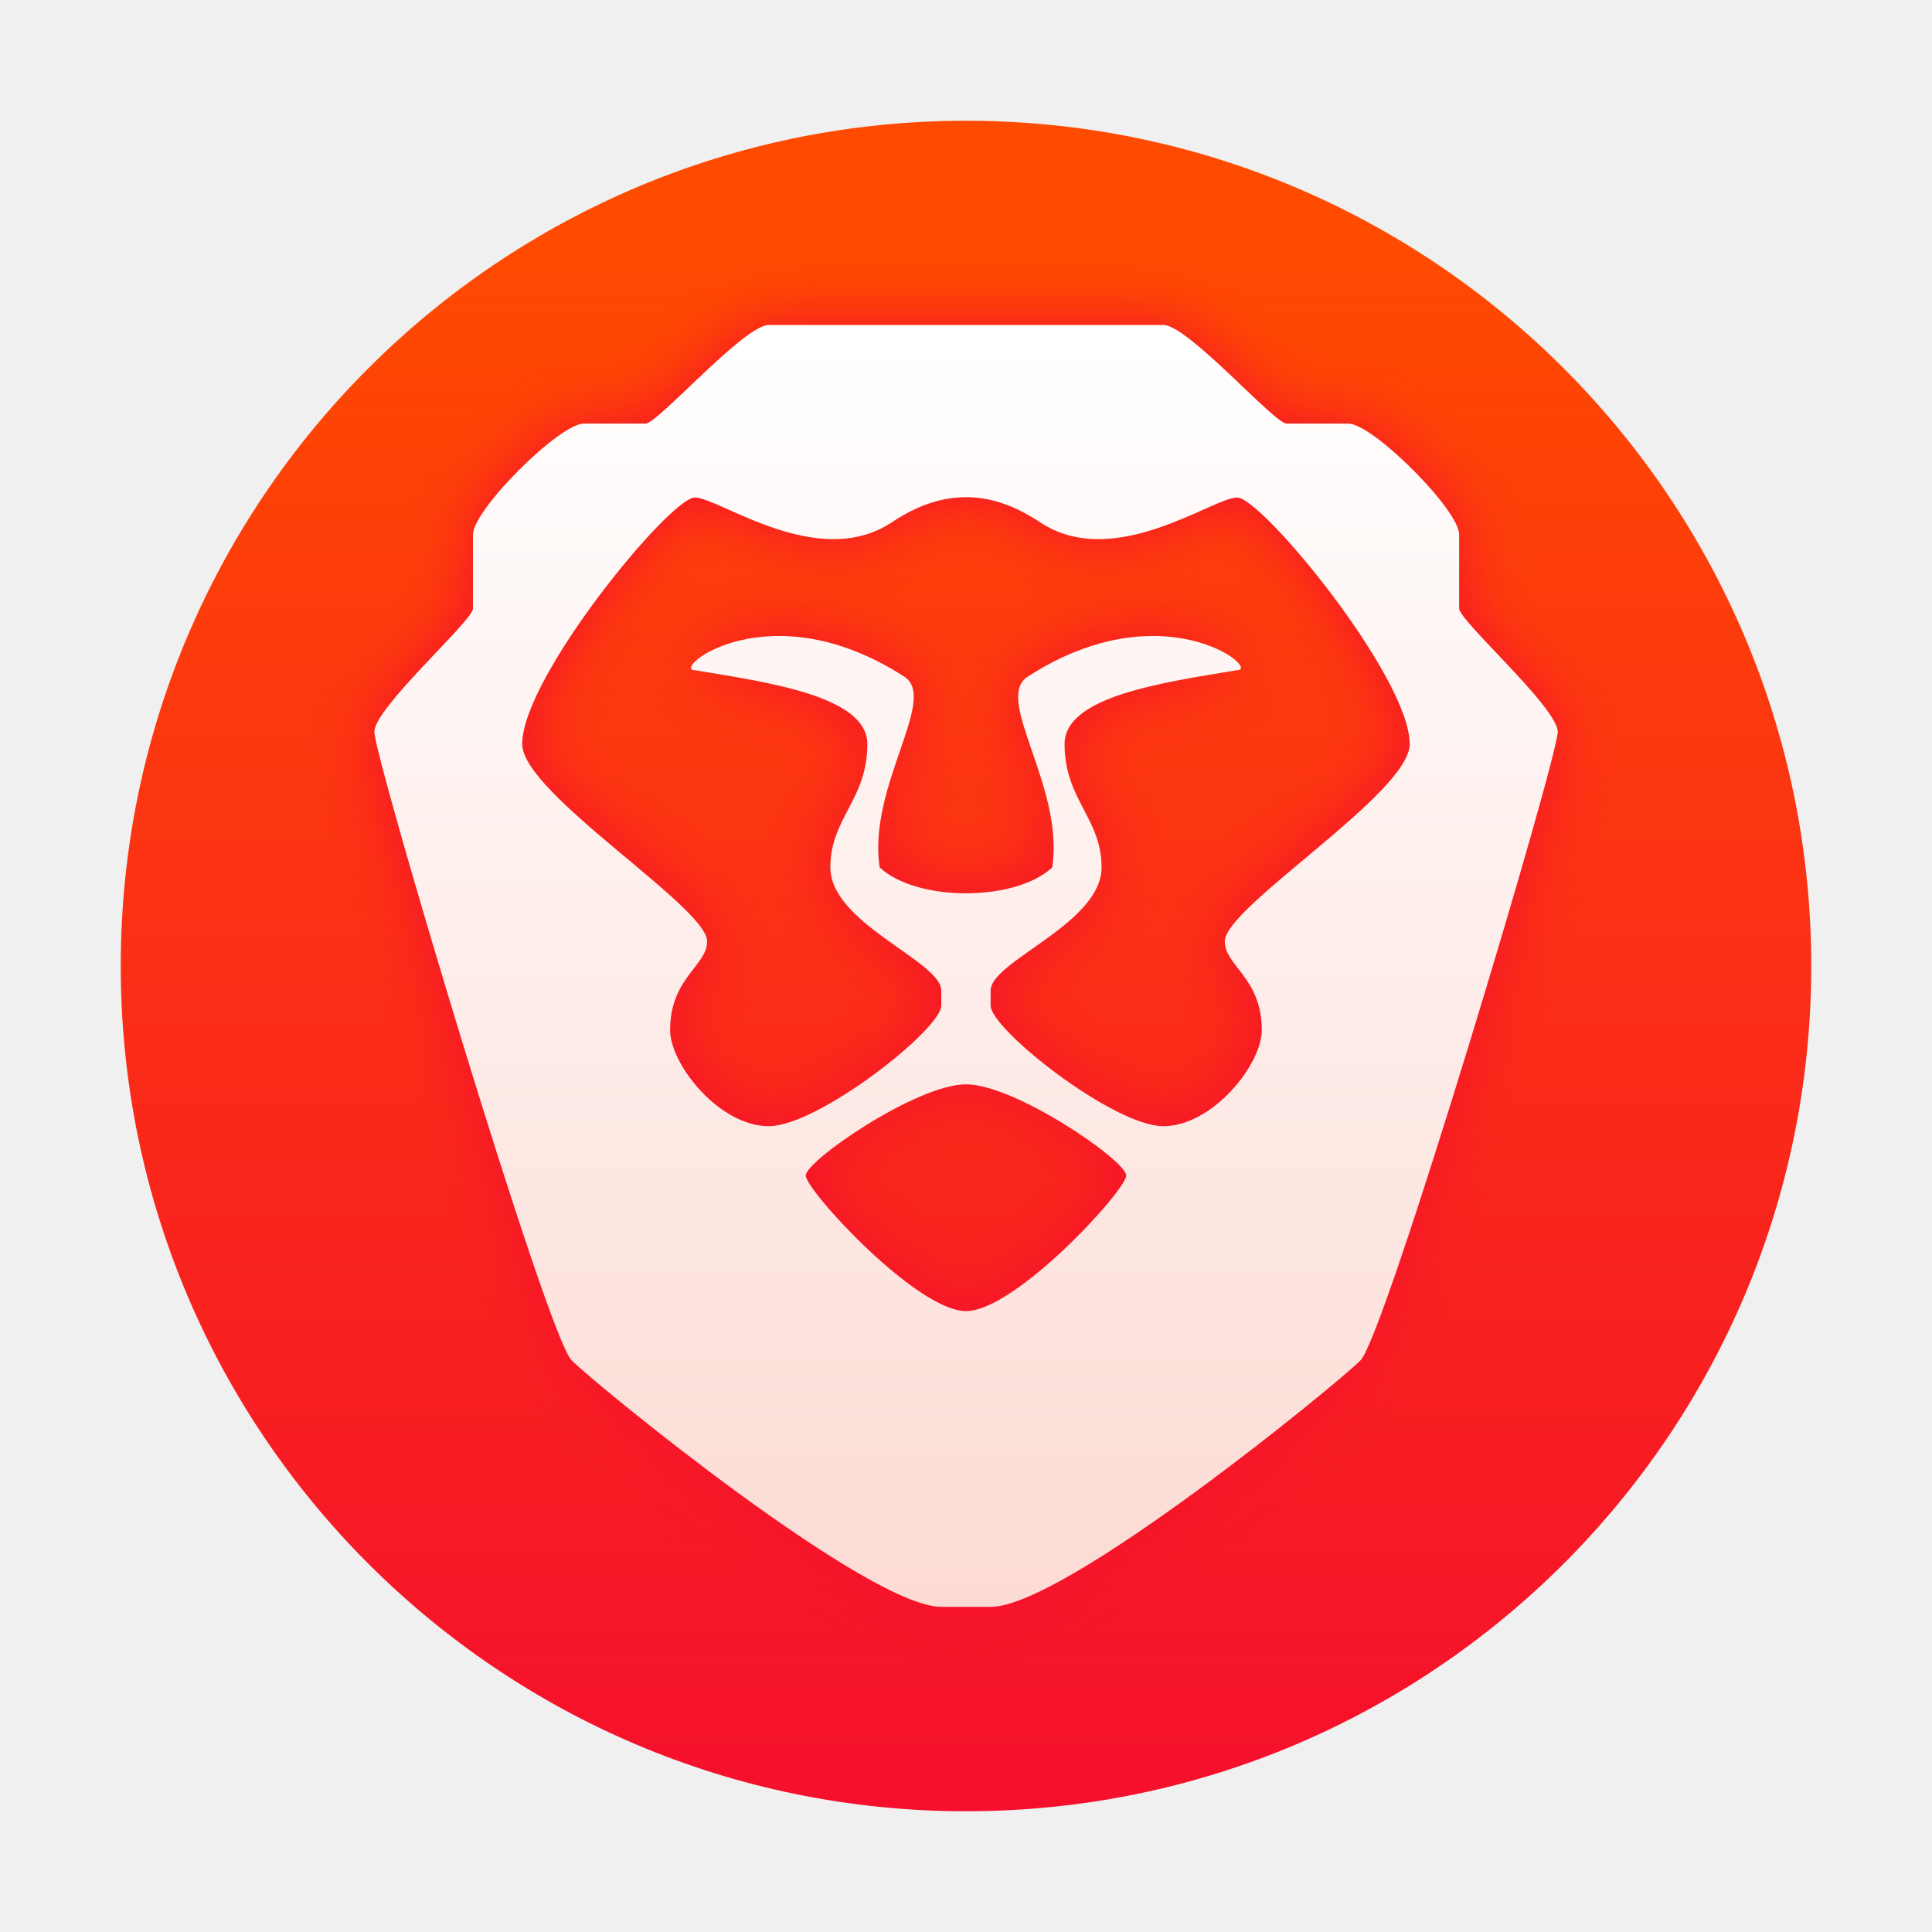
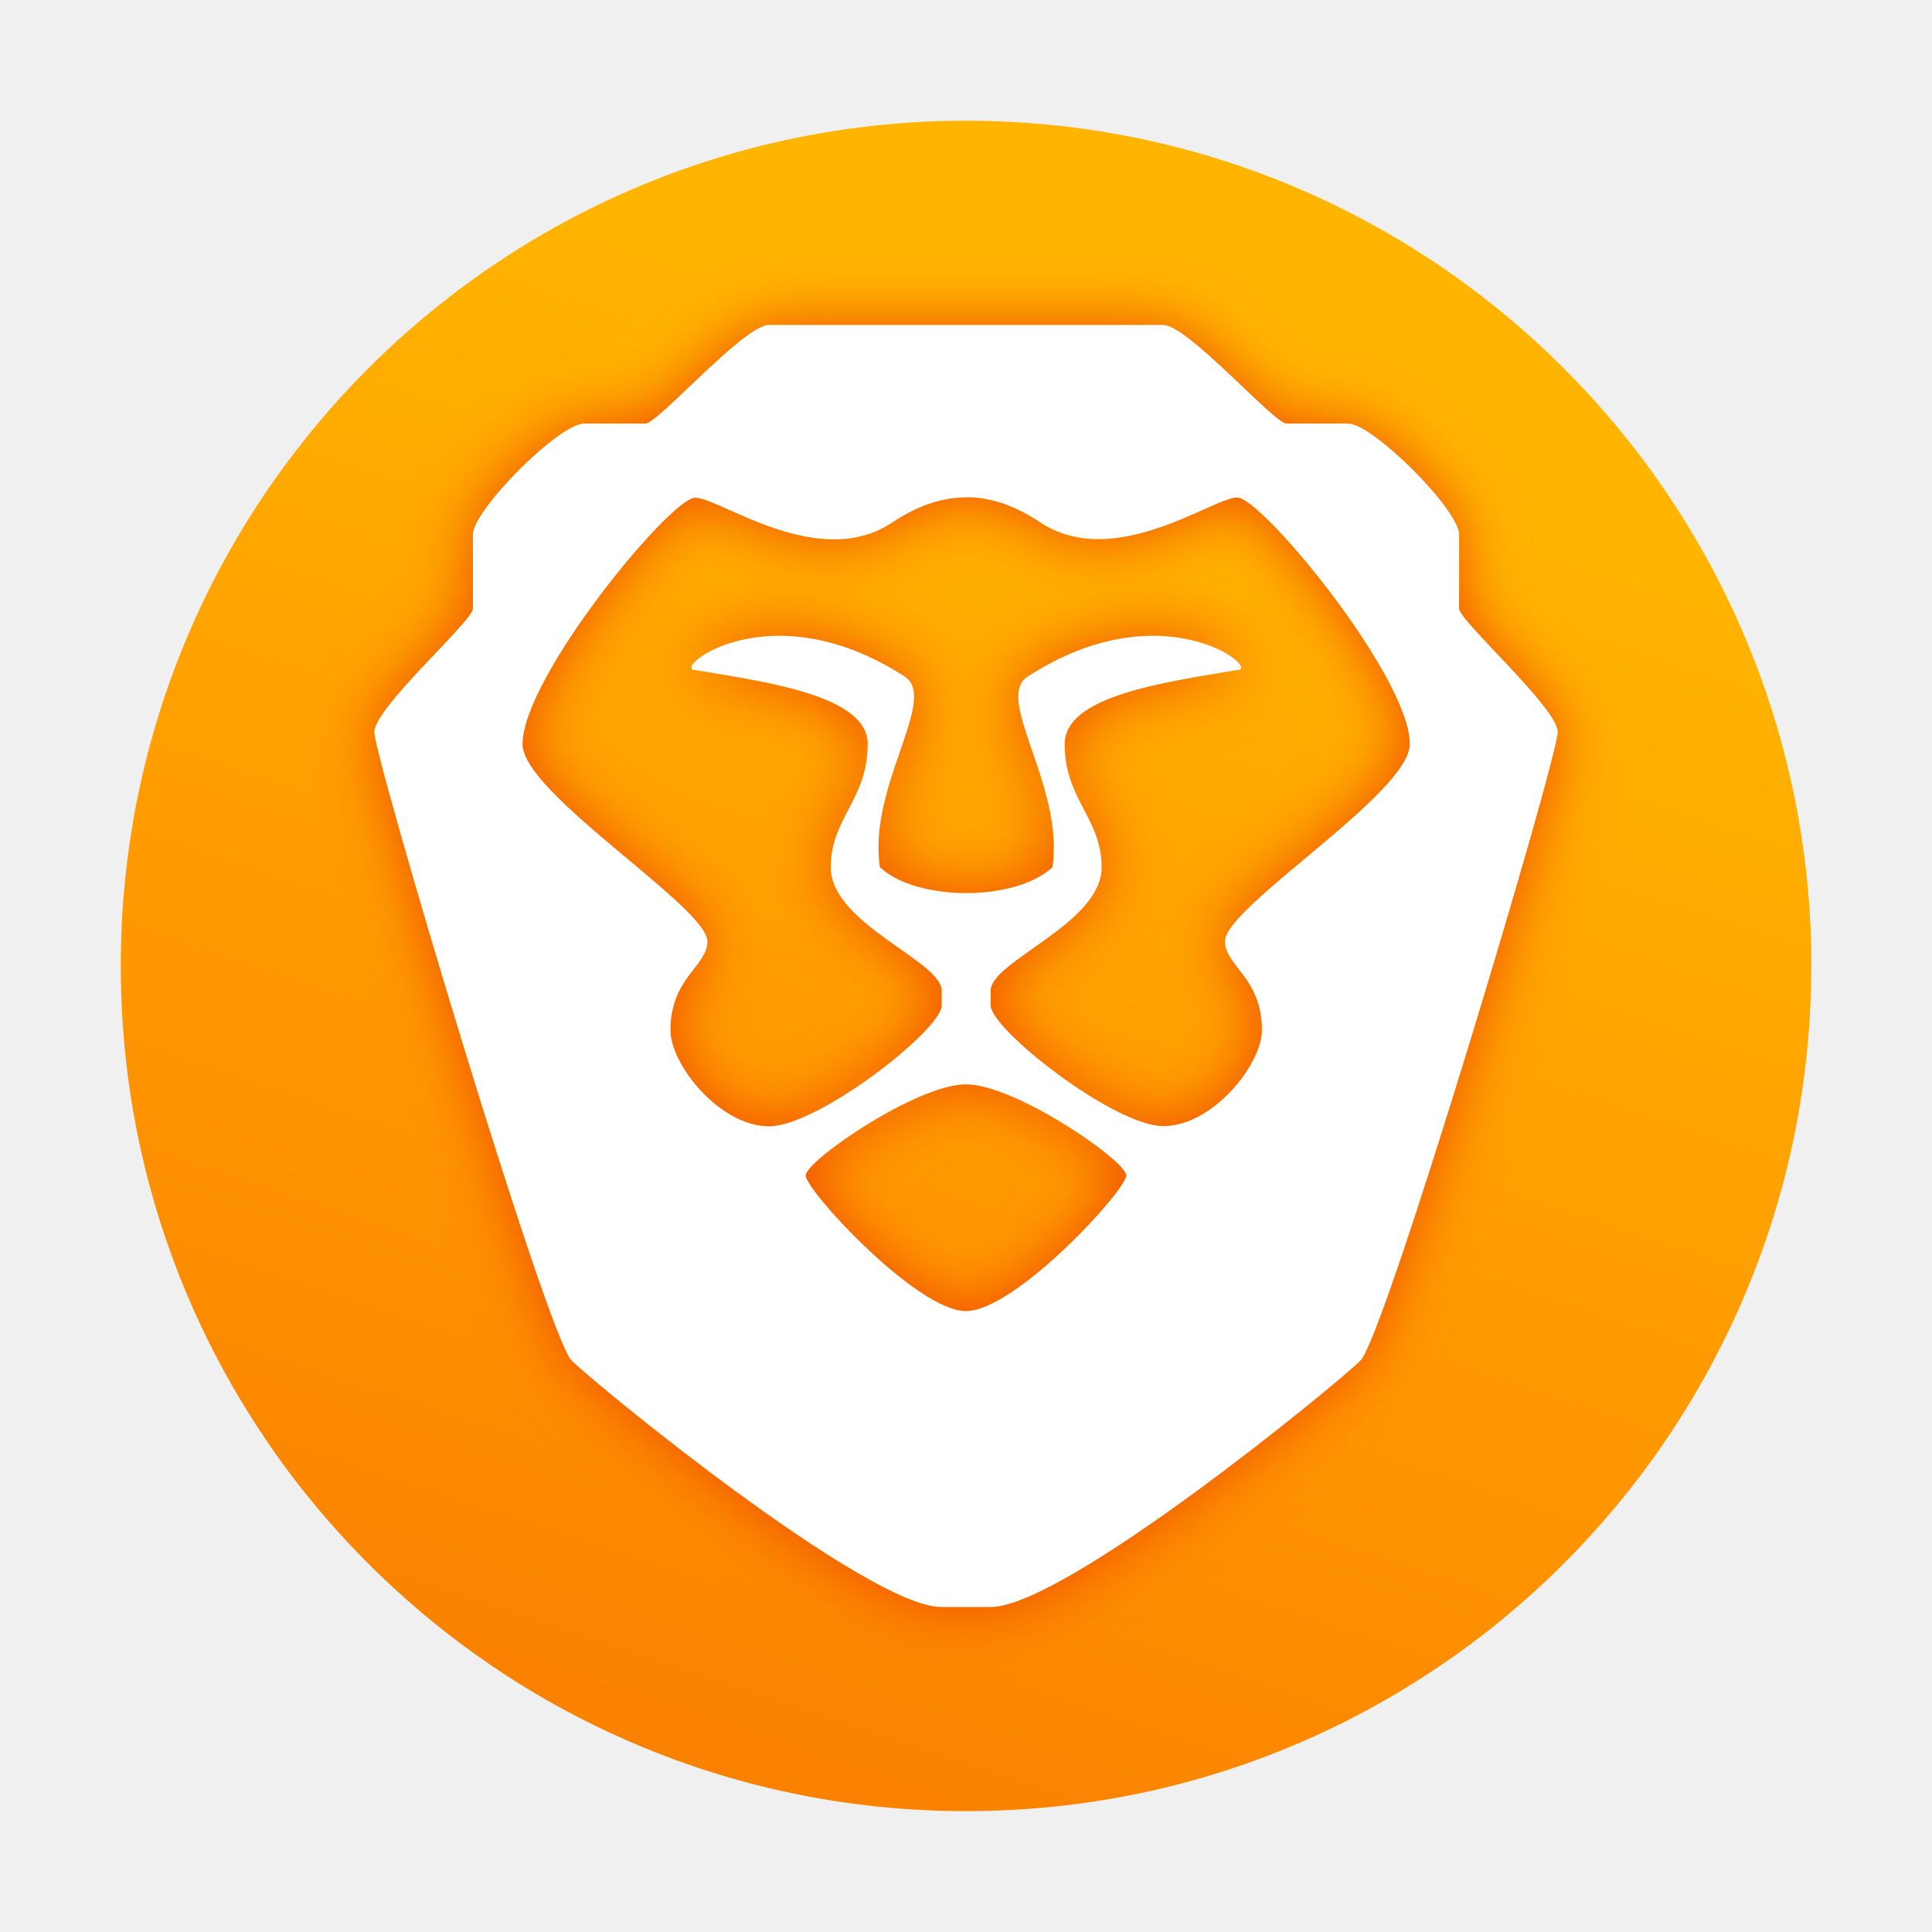
- <svg xmlns="http://www.w3.org/2000/svg" width="48" height="48" version="1.1" id="svg27">
-   <defs id="defs17">
-     <linearGradient id="a" x1="99.036" x2="99.036" y1="11.64" y2="199.84" gradientTransform="matrix(0.21,0,0,0.21,2.999996,2.999647)" gradientUnits="userSpaceOnUse">
-       <stop stop-color="#ff4b00" offset="0" id="stop4" />
-       <stop stop-color="#f50f2d" offset="1" id="stop6" />
+ <svg xmlns="http://www.w3.org/2000/svg" width="48" height="48" version="1.1" viewBox="0 0 48 48" id="svg22">
+   <defs id="defs12">
+     <linearGradient id="linearGradient1005-3-3" x1="5.253" x2="9.382" y1="15.383" y2="2.942" gradientTransform="matrix(0.99999,0,0,0.99999,1.632,-0.61743)" gradientUnits="userSpaceOnUse">
+       <stop stop-color="#fa8200" offset="0" id="stop2" />
+       <stop stop-color="#ff9600" offset=".37" id="stop4" />
+       <stop stop-color="#ffb400" offset="1" id="stop6" />
    </linearGradient>
-     <linearGradient id="b" x2="0" y1="33" y2="7.31" gradientTransform="matrix(1.225,0,0,1.225,39.925,-0.5012628)" gradientUnits="userSpaceOnUse">
-       <stop stop-color="#fcdbd4" offset="0" id="stop9" />
-       <stop stop-color="#fff" offset="1" id="stop11" />
-     </linearGradient>
-     <filter id="filter4273" x="-0.062" y="-0.058" width="1.125" height="1.115" color-interpolation-filters="sRGB">
-       <feGaussianBlur stdDeviation="1.094" id="feGaussianBlur14" />
+     <filter id="filter4014" x="-0.062" y="-0.058" width="1.125" height="1.115" color-interpolation-filters="sRGB">
+       <feGaussianBlur stdDeviation="1.094" id="feGaussianBlur9" />
    </filter>
  </defs>
-   <circle cx="24" cy="24" r="21" color="#000000" fill="url(#a)" id="circle19" style="fill:url(#a);stroke-width:0.7" />
-   <path d="m 25,9.25 c -0.875,0 -3.938,3.5 -4.375,3.5 h -2.188 c -0.875,0 -3.938,3.062 -3.938,3.938 v 2.625 c 0,0.438 -3.481,3.5 -3.5,4.375 -0.019,0.875 6.125,21.438 7,22.312 0.875,0.874 10.5,8.75 13.125,8.75 h 1.75 c 2.625,0 12.25,-7.875 13.125,-8.75 0.875,-0.875 7.018,-21.438 7,-22.312 -0.019,-0.87 -3.5,-3.938 -3.5,-4.375 v -2.625 C 49.5,15.812 46.438,12.75 45.562,12.75 H 43.375 c -0.438,0 -3.5,-3.5 -4.375,-3.5 z m 7,6.111 c 0.875,0 1.74,0.299 2.625,0.889 2.625,1.75 6.125,-0.875 7,-0.875 0.875,0 6.125,6.375 6.125,8.75 0,1.75 -6.562,5.775 -6.562,7 0,0.875 1.312,1.297 1.312,3.152 0,1.223 -1.75,3.41 -3.5,3.41 -1.75,0 -6.128,-3.435 -6.125,-4.285 v -0.527 c 0,-1.05 3.938,-2.373 3.938,-4.375 0,-1.75 -1.312,-2.397 -1.312,-4.375 0,-1.701 3.5,-2.188 6.125,-2.625 0.875,0 -2.625,-2.879 -7.438,0.232 -1.218,0.787 1.312,3.901 0.875,6.768 -0.656,0.613 -1.859,0.92 -3.062,0.92 -1.202,0 -2.406,-0.307 -3.062,-0.92 -0.438,-2.866 2.093,-5.98 0.875,-6.768 C 25,18.621 21.5,21.5 22.375,21.5 c 2.625,0.438 6.125,0.924 6.125,2.625 0,1.978 -1.312,2.625 -1.312,4.375 0,2.002 3.938,3.325 3.938,4.375 v 0.527 c 0.004,0.851 -4.375,4.285 -6.125,4.285 -1.75,0 -3.5,-2.187 -3.5,-3.41 0,-1.857 1.312,-2.277 1.312,-3.152 0,-1.225 -6.562,-5.25 -6.562,-7 0,-2.375 5.25,-8.75 6.125,-8.75 0.875,0 4.375,2.625 7,0.875 C 30.261,15.66 31.128,15.361 32,15.361 Z m 0,20.84 c 1.75,0 5.688,2.711 5.688,3.236 0,0.525 -3.938,4.812 -5.688,4.812 -1.75,0 -5.688,-4.287 -5.688,-4.812 0,-0.525 3.938,-3.236 5.688,-3.236 z" fill="#f50f2d" filter="url(#filter4273)" id="path21" transform="matrix(0.7,0,0,0.7,1.599996,1.598597)" />
-   <path d="m 19.1,8.074 c -0.613,0 -2.756,2.45 -3.062,2.45 h -1.531 c -0.613,0 -2.756,2.144 -2.756,2.756 v 1.837 c 0,0.306 -2.437,2.45 -2.45,3.062 -0.013,0.613 4.287,15.007 4.9,15.618 0.613,0.612 7.35,6.125 9.188,6.125 h 1.225 c 1.837,0 8.575,-5.513 9.188,-6.125 0.613,-0.613 4.912,-15.007 4.9,-15.618 -0.013,-0.609 -2.45,-2.756 -2.45,-3.062 v -1.837 c 0,-0.613 -2.144,-2.756 -2.756,-2.756 h -1.531 c -0.306,0 -2.45,-2.45 -3.062,-2.45 z m 4.9,4.278 c 0.613,0 1.218,0.209 1.837,0.622 1.837,1.225 4.287,-0.613 4.9,-0.613 0.613,0 4.287,4.463 4.287,6.125 0,1.225 -4.594,4.043 -4.594,4.9 0,0.613 0.919,0.908 0.919,2.207 0,0.856 -1.225,2.387 -2.45,2.387 -1.225,0 -4.29,-2.404 -4.287,-3 v -0.369 c 0,-0.735 2.756,-1.661 2.756,-3.062 0,-1.225 -0.919,-1.678 -0.919,-3.062 0,-1.191 2.45,-1.531 4.287,-1.837 0.613,0 -1.837,-2.015 -5.206,0.163 -0.853,0.551 0.919,2.731 0.613,4.737 -0.459,0.429 -1.301,0.644 -2.144,0.644 -0.842,0 -1.684,-0.215 -2.144,-0.644 -0.306,-2.007 1.465,-4.186 0.613,-4.737 -3.369,-2.178 -5.819,-0.163 -5.206,-0.163 1.837,0.306 4.287,0.647 4.287,1.837 0,1.384 -0.919,1.837 -0.919,3.062 0,1.401 2.756,2.328 2.756,3.062 v 0.369 c 0.002,0.595 -3.062,3 -4.287,3 -1.225,0 -2.45,-1.531 -2.45,-2.387 0,-1.3 0.919,-1.594 0.919,-2.207 0,-0.858 -4.594,-3.675 -4.594,-4.9 0,-1.662 3.675,-6.125 4.287,-6.125 0.613,0 3.062,1.837 4.9,0.613 0.62,-0.413 1.227,-0.622 1.837,-0.622 z m 0,14.588 c 1.225,0 3.981,1.898 3.981,2.265 0,0.367 -2.756,3.369 -3.981,3.369 -1.225,0 -3.981,-3.001 -3.981,-3.369 0,-0.367 2.756,-2.265 3.981,-2.265 z" fill="url(#b)" id="path23" style="fill:url(#b);stroke-width:0.7" />
-   <style type="text/css" id="style25">.st0{opacity:0.15;fill:#45413C;}
- 	.st1{fill:#FFE500;}
- 	.st2{fill:#EBCB00;}
- 	.st3{fill:none;stroke:#45413C;stroke-linecap:round;stroke-linejoin:round;stroke-miterlimit:10;}
- 	.st4{fill:#FFAA54;}
- 	.st5{fill:#FF8A14;}
- 	.st6{fill:#FFB0CA;stroke:#45413C;stroke-linecap:round;stroke-linejoin:round;stroke-miterlimit:10;}
- 	.st7{fill:#FF87AF;stroke:#45413C;stroke-linecap:round;stroke-linejoin:round;stroke-miterlimit:10;}
- 	.st8{fill:#FFCC99;}
- 	.st9{fill:#FFFFFF;}
- 	.st10{fill:#F0F0F0;}
- 	.st11{fill:#BF8256;}
- 	.st12{fill:#915E3A;}
- 	.st13{fill:#DEA47A;}
- 	.st14{fill:#F0D5A8;}
- 	.st15{fill:#DEBB7E;}
- 	.st16{fill:#F7E5C6;}
- 	.st17{fill:#FF8A14;stroke:#45413C;stroke-linecap:round;stroke-linejoin:round;stroke-miterlimit:10;}
- 	.st18{fill:#FFF5E3;}
- 	.st19{fill:#FFF48C;}
- 	.st20{fill:#FFFACF;}
- 	.st21{fill:#FFFCE5;}
- 	.st22{fill:#FF87AF;}
- 	.st23{fill:#FFB0CA;}
- 	.st24{fill:#FFE500;stroke:#45413C;stroke-linecap:round;stroke-linejoin:round;stroke-miterlimit:10;}
- 	.st25{fill:#9CEB60;stroke:#45413C;stroke-linecap:round;stroke-linejoin:round;stroke-miterlimit:10;}
- 	.st26{fill:#FFFACF;stroke:#45413C;stroke-linecap:round;stroke-linejoin:round;stroke-miterlimit:10;}
- 	.st27{fill:#00F5BC;stroke:#45413C;stroke-linecap:round;stroke-linejoin:round;stroke-miterlimit:10;}
- 	.st28{fill:#BF8256;stroke:#45413C;stroke-linecap:round;stroke-linejoin:round;stroke-miterlimit:10;}
- 	.st29{fill:#FFE3CF;stroke:#45413C;stroke-linecap:round;stroke-linejoin:round;stroke-miterlimit:10;}
- 	.st30{fill:#FF6242;}
- 	.st31{fill:#FF866E;}
- 	.st32{fill:none;stroke:#E04122;stroke-linecap:round;stroke-linejoin:round;stroke-miterlimit:10;}
- 	.st33{fill:#FFFEF2;stroke:#45413C;stroke-linecap:round;stroke-linejoin:round;stroke-miterlimit:10;}
- 	.st34{fill:#FF6242;stroke:#45413C;stroke-linecap:round;stroke-linejoin:round;stroke-miterlimit:10;}
- 	.st35{fill:#FFA694;}
- 	.st36{fill:#FFFFFF;stroke:#45413C;stroke-linecap:round;stroke-linejoin:round;stroke-miterlimit:10;}
- 	.st37{fill:#FFFEF2;}
- 	.st38{fill:#FF6196;}
- 	.st39{fill:#B89558;}
- 	.st40{fill:none;stroke:#915E3A;stroke-linecap:round;stroke-linejoin:round;stroke-miterlimit:10;}
- 	.st41{fill:#DEBB7E;stroke:#45413C;stroke-linecap:round;stroke-linejoin:round;stroke-miterlimit:10;}
- 	.st42{fill:#6DD627;stroke:#45413C;stroke-linecap:round;stroke-linejoin:round;stroke-miterlimit:10;}
- 	.st43{fill:#E5F8FF;}
- 	.st44{fill:#E8F4FA;}
- 	.st45{fill:#E8F4FA;stroke:#45413C;stroke-linecap:round;stroke-linejoin:round;stroke-miterlimit:10;}
- 	.st46{fill:#FFCCDD;}
- 	.st47{fill:#E5F8FF;stroke:#45413C;stroke-linecap:round;stroke-linejoin:round;stroke-miterlimit:10;}
- 	.st48{fill:#00B8F0;stroke:#45413C;stroke-linecap:round;stroke-linejoin:round;stroke-miterlimit:10;}
- 	.st49{fill:#00B8F0;}
- 	.st50{fill:#4ACFFF;}
- 	.st51{fill:#E04122;}
- 	.st52{fill:#E04122;stroke:#45413C;stroke-linecap:round;stroke-linejoin:round;stroke-miterlimit:10;}
- 	.st53{fill:#87898C;}
- 	.st54{fill:#BDBEC0;}
- 	.st55{fill:#656769;}
- 	.st56{fill:#525252;}
- 	.st57{fill:#FFF48C;stroke:#45413C;stroke-linecap:round;stroke-linejoin:round;stroke-miterlimit:10;}
- 	.st58{fill:#6DD627;}
- 	.st59{fill:#EB6D00;}
- 	.st60{fill:#46B000;}
- 	.st61{fill:#80DDFF;}
- 	.st62{fill:#DAEDF7;}
- 	.st63{fill:#BF8DF2;stroke:#45413C;stroke-linecap:round;stroke-linejoin:round;stroke-miterlimit:10;}
- 	.st64{fill:#9F5AE5;stroke:#45413C;stroke-linecap:round;stroke-linejoin:round;stroke-miterlimit:10;}
- 	.st65{fill:#C8FFA1;}
- 	.st66{fill:#E4FFD1;}
- 	.st67{fill:#9CEB60;}
- 	.st68{fill:#E5FEFF;}
- 	.st69{fill:#B8ECFF;}
- 	.st70{fill:#E0E0E0;stroke:#45413C;stroke-linecap:round;stroke-linejoin:round;stroke-miterlimit:10;}
- 	.st71{fill:#E0E0E0;}
- 	.st72{fill:none;stroke:#4F4B45;stroke-linejoin:round;stroke-miterlimit:10;}
- 	.st73{fill:none;stroke:#4F4B45;stroke-linecap:round;stroke-linejoin:round;stroke-miterlimit:10;}
- 	.st74{fill:#E0366F;stroke:#45413C;stroke-linecap:round;stroke-linejoin:round;stroke-miterlimit:10;}
- 	.st75{fill:none;stroke:#45413C;stroke-miterlimit:10;}
- 	.st76{fill:#FF866E;stroke:#45413C;stroke-linecap:round;stroke-linejoin:round;stroke-miterlimit:10;}
- 	.st77{fill:#45413C;stroke:#45413C;stroke-linecap:round;stroke-linejoin:round;stroke-miterlimit:10;}
- 	.st78{fill:#9F5AE5;}
- 	.st79{fill:#803EC2;}
- 	.st80{fill:#803EC2;stroke:#45413C;stroke-linecap:round;stroke-linejoin:round;stroke-miterlimit:10;}
- 	.st81{fill:#BF8DF2;}
- 	.st82{fill:#FFAA54;stroke:#45413C;stroke-linecap:round;stroke-linejoin:round;stroke-miterlimit:10;}
- 	.st83{fill:none;stroke:#45413C;stroke-linejoin:round;stroke-miterlimit:10;}
- 	.st84{fill:#FFCCDD;stroke:#45413C;stroke-linecap:round;stroke-linejoin:round;stroke-miterlimit:10;}
- 	.st85{fill:#FF6196;stroke:#45413C;stroke-linecap:round;stroke-linejoin:round;stroke-miterlimit:10;}
- 	.st86{fill:#FFE5EE;}
- 	.st87{fill:#F7E5C6;stroke:#45413C;stroke-linecap:round;stroke-linejoin:round;stroke-miterlimit:10;}
- 	.st88{fill:#E5FFF9;}
- 	.st89{fill:none;stroke:#45413C;stroke-width:1.006;stroke-linecap:round;stroke-linejoin:round;stroke-miterlimit:10;}
- 	.st90{fill:#4AEFF7;}
- 	.st91{fill:#A6FBFF;}
- 	.st92{fill:#E5FEFF;stroke:#45413C;stroke-linecap:round;stroke-linejoin:round;stroke-miterlimit:10;}
- 	.st93{fill:#46B000;stroke:#45413C;stroke-linecap:round;stroke-linejoin:round;stroke-miterlimit:10;}
- 	.st94{fill:#FFFFFF;stroke:#45413C;stroke-linejoin:round;stroke-miterlimit:10;}
- 	.st95{fill:#FFFFFF;stroke:#45413C;stroke-miterlimit:10;}
- 	.st96{fill:#009FD9;}
- 	.st97{fill:#00DFEB;}
- 	.st98{fill:#C0DCEB;stroke:#45413C;stroke-linecap:round;stroke-linejoin:round;stroke-miterlimit:10;}
- 	.st99{fill:#00DFEB;stroke:#45413C;stroke-linecap:round;stroke-linejoin:round;stroke-miterlimit:10;}
- 	.st100{fill:#FFE5EE;stroke:#45413C;stroke-linecap:round;stroke-linejoin:round;stroke-miterlimit:10;}
- 	.st101{fill:#8CA4B8;}
- 	.st102{fill:#ADC4D9;}
- 	.st103{fill:#656769;stroke:#45413C;stroke-linecap:round;stroke-linejoin:round;stroke-miterlimit:10;}
- 	.st104{fill:#F0F0F0;stroke:#45413C;stroke-linecap:round;stroke-linejoin:round;stroke-miterlimit:10;}
- 	.st105{fill:#C0DCEB;}
- 	.st106{fill:#45413C;}
- 	.st107{fill:#FFCABF;}
- 	.st108{fill:#87898C;stroke:#45413C;stroke-linecap:round;stroke-linejoin:round;stroke-miterlimit:10;}
- 	.st109{fill:#EBCB00;stroke:#45413C;stroke-linecap:round;stroke-linejoin:round;stroke-miterlimit:10;}</style>
+   <g transform="matrix(2.645683,0,0,2.645683,-2.812168,3.251102)" id="g20">
+     <path d="m 18.072,7.843 c 0,0.952 -0.167,1.864 -0.475,2.709 -0.214,0.588 -0.494,1.143 -0.834,1.657 -0.142,0.216 -0.295,0.425 -0.457,0.625 -0.52,0.642 -1.137,1.201 -1.831,1.654 -0.255,0.167 -0.521,0.32 -0.795,0.457 -1.067,0.534 -2.271,0.834 -3.546,0.834 -1.275,0 -2.479,-0.3 -3.546,-0.834 C 6.314,14.809 6.048,14.656 5.793,14.489 5.091,14.029 4.466,13.461 3.942,12.809 3.779,12.607 3.627,12.396 3.485,12.178 3.154,11.673 2.88,11.127 2.671,10.551 2.364,9.706 2.197,8.794 2.197,7.843 c 0,-4.384 3.554,-7.938 7.938,-7.938 2.2,0 4.192,0.895 5.63,2.342 0.414,0.417 0.783,0.879 1.096,1.379 0.296,0.471 0.544,0.976 0.737,1.507 0.307,0.846 0.475,1.758 0.475,2.709 z" fill="url(#linearGradient1005-3-3)" stroke-width="0.031" id="path14" style="fill:url(#linearGradient1005-3-3)" />
+     <path transform="matrix(0.26458,0,0,0.26458,1.6676,-0.62406)" d="m 25,9.25 c -0.875,0 -3.938,3.5 -4.375,3.5 h -2.188 c -0.875,0 -3.938,3.062 -3.938,3.938 v 2.625 c 0,0.438 -3.481,3.5 -3.5,4.375 -0.019,0.875 6.125,21.438 7,22.312 0.875,0.874 10.5,8.75 13.125,8.75 h 1.75 c 2.625,0 12.25,-7.875 13.125,-8.75 0.875,-0.875 7.018,-21.438 7,-22.312 -0.019,-0.87 -3.5,-3.938 -3.5,-4.375 v -2.625 C 49.5,15.812 46.438,12.75 45.562,12.75 H 43.375 c -0.438,0 -3.5,-3.5 -4.375,-3.5 z m 7,6.111 c 0.875,0 1.74,0.299 2.625,0.889 2.625,1.75 6.125,-0.875 7,-0.875 0.875,0 6.125,6.375 6.125,8.75 0,1.75 -6.562,5.775 -6.562,7 0,0.875 1.312,1.297 1.312,3.152 0,1.223 -1.75,3.41 -3.5,3.41 -1.75,0 -6.128,-3.435 -6.125,-4.285 v -0.527 c 0,-1.05 3.938,-2.373 3.938,-4.375 0,-1.75 -1.312,-2.397 -1.312,-4.375 0,-1.701 3.5,-2.188 6.125,-2.625 0.875,0 -2.625,-2.879 -7.438,0.232 -1.218,0.787 1.312,3.901 0.875,6.768 -0.656,0.613 -1.859,0.92 -3.062,0.92 -1.202,0 -2.406,-0.307 -3.062,-0.92 -0.438,-2.866 2.093,-5.98 0.875,-6.768 C 25,18.621 21.5,21.5 22.375,21.5 c 2.625,0.438 6.125,0.924 6.125,2.625 0,1.978 -1.312,2.625 -1.312,4.375 0,2.002 3.938,3.325 3.938,4.375 v 0.527 c 0.004,0.851 -4.375,4.285 -6.125,4.285 -1.75,0 -3.5,-2.187 -3.5,-3.41 0,-1.857 1.312,-2.277 1.312,-3.152 0,-1.225 -6.562,-5.25 -6.562,-7 0,-2.375 5.25,-8.75 6.125,-8.75 0.875,0 4.375,2.625 7,0.875 C 30.261,15.66 31.128,15.361 32,15.361 Z m 0,20.84 c 1.75,0 5.688,2.711 5.688,3.236 0,0.525 -3.938,4.812 -5.688,4.812 -1.75,0 -5.688,-4.287 -5.688,-4.812 0,-0.525 3.938,-3.236 5.688,-3.236 z" fill="#f04b00" filter="url(#filter4014)" id="path16" />
+     <path d="m 8.282,1.823 c -0.232,0 -1.042,0.926 -1.158,0.926 H 6.546 c -0.232,0 -1.042,0.81 -1.042,1.042 v 0.695 c 0,0.116 -0.921,0.926 -0.926,1.158 -0.005,0.232 1.621,5.672 1.852,5.903 0.232,0.231 2.778,2.315 3.473,2.315 h 0.463 c 0.695,0 3.241,-2.084 3.473,-2.315 0.232,-0.232 1.857,-5.672 1.852,-5.903 -0.005,-0.23 -0.926,-1.042 -0.926,-1.158 V 3.791 c 0,-0.232 -0.81,-1.042 -1.042,-1.042 h -0.579 c -0.116,0 -0.926,-0.926 -1.158,-0.926 z m 1.852,1.617 c 0.232,0 0.46,0.079 0.695,0.235 0.695,0.463 1.621,-0.232 1.852,-0.232 0.232,0 1.621,1.687 1.621,2.315 0,0.463 -1.736,1.528 -1.736,1.852 0,0.232 0.347,0.343 0.347,0.834 0,0.324 -0.463,0.902 -0.926,0.902 -0.463,0 -1.621,-0.909 -1.621,-1.134 V 8.074 c 0,-0.278 1.042,-0.628 1.042,-1.158 0,-0.463 -0.347,-0.634 -0.347,-1.158 0,-0.45 0.926,-0.579 1.621,-0.695 0.232,0 -0.695,-0.762 -1.968,0.061 -0.322,0.208 0.347,1.032 0.232,1.791 -0.174,0.162 -0.492,0.243 -0.81,0.243 -0.318,0 -0.637,-0.081 -0.81,-0.243 -0.116,-0.758 0.554,-1.582 0.232,-1.791 -1.273,-0.823 -2.199,-0.061 -1.968,-0.061 0.695,0.116 1.621,0.244 1.621,0.695 0,0.523 -0.347,0.695 -0.347,1.158 0,0.53 1.042,0.88 1.042,1.158 v 0.14 c 9.261e-4,0.225 -1.158,1.134 -1.621,1.134 -0.463,0 -0.926,-0.579 -0.926,-0.902 0,-0.491 0.347,-0.603 0.347,-0.834 0,-0.324 -1.736,-1.389 -1.736,-1.852 0,-0.628 1.389,-2.315 1.621,-2.315 0.232,0 1.158,0.695 1.852,0.232 0.234,-0.156 0.464,-0.235 0.695,-0.235 z m 0,5.514 c 0.463,0 1.505,0.717 1.505,0.856 0,0.139 -1.042,1.273 -1.505,1.273 -0.463,0 -1.505,-1.134 -1.505,-1.273 0,-0.139 1.042,-0.856 1.505,-0.856 z" fill="#ffffff" stroke-width="0.265" id="path18" />
+   </g>
</svg>
